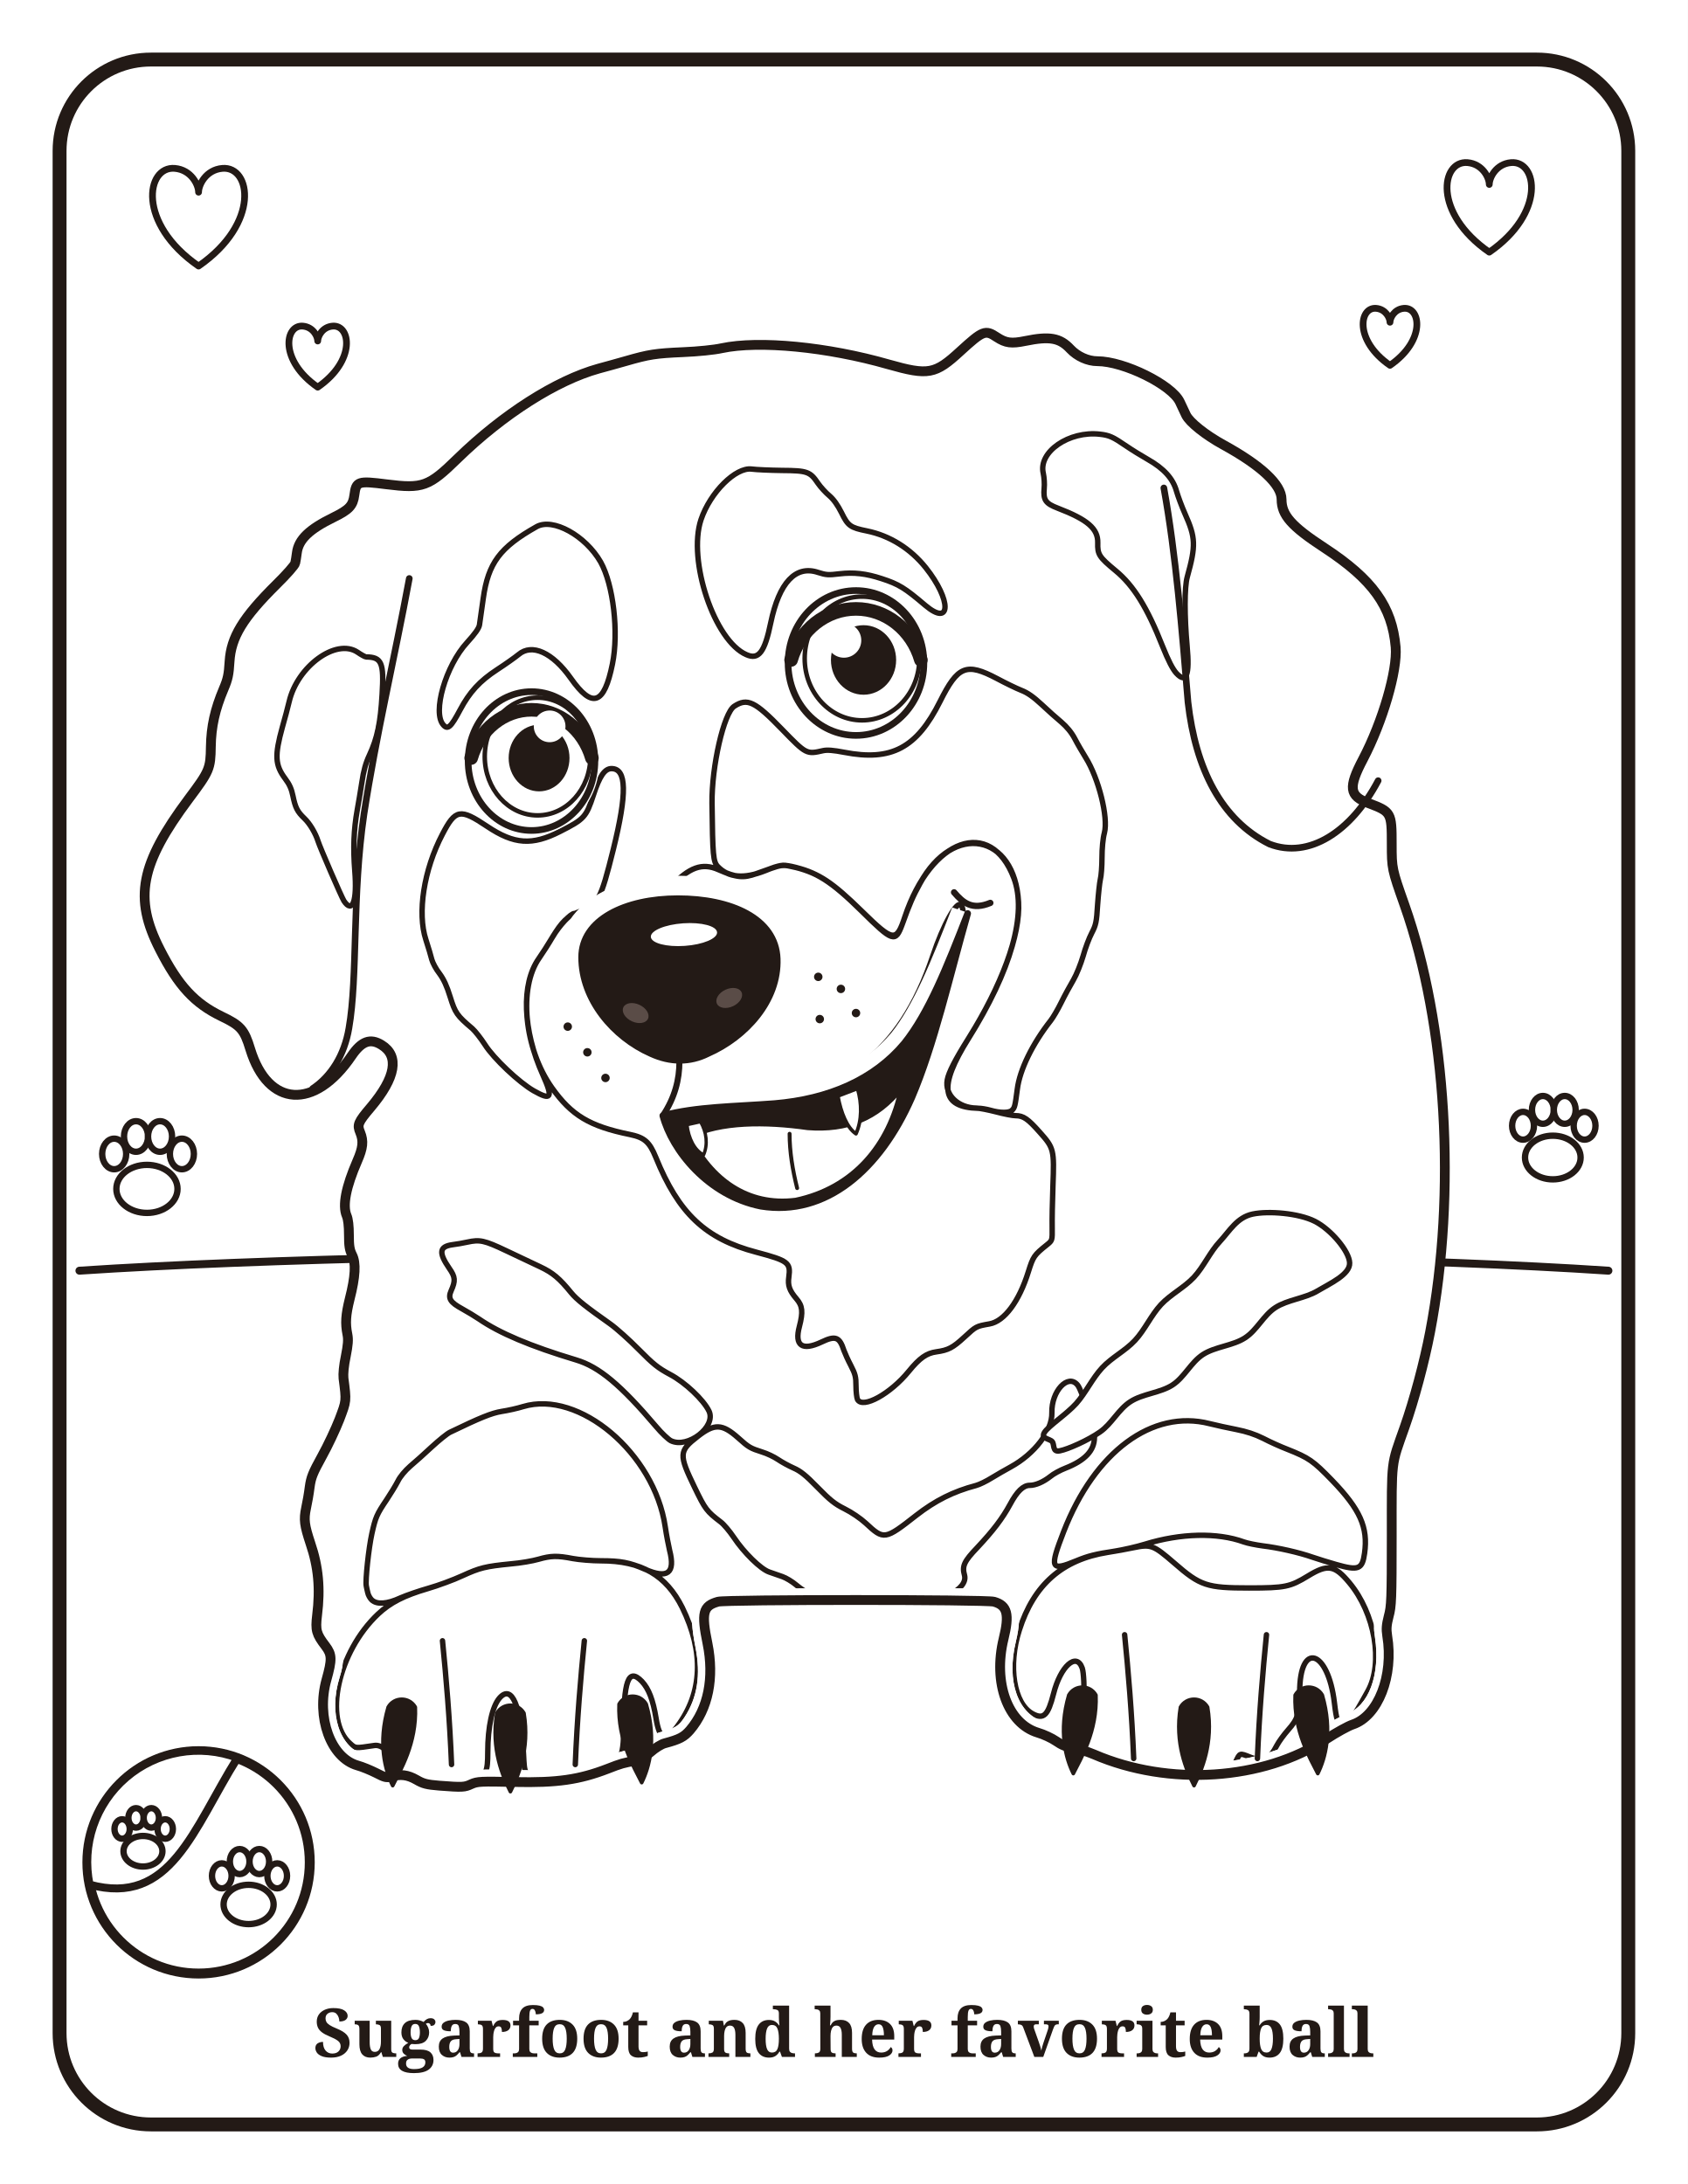
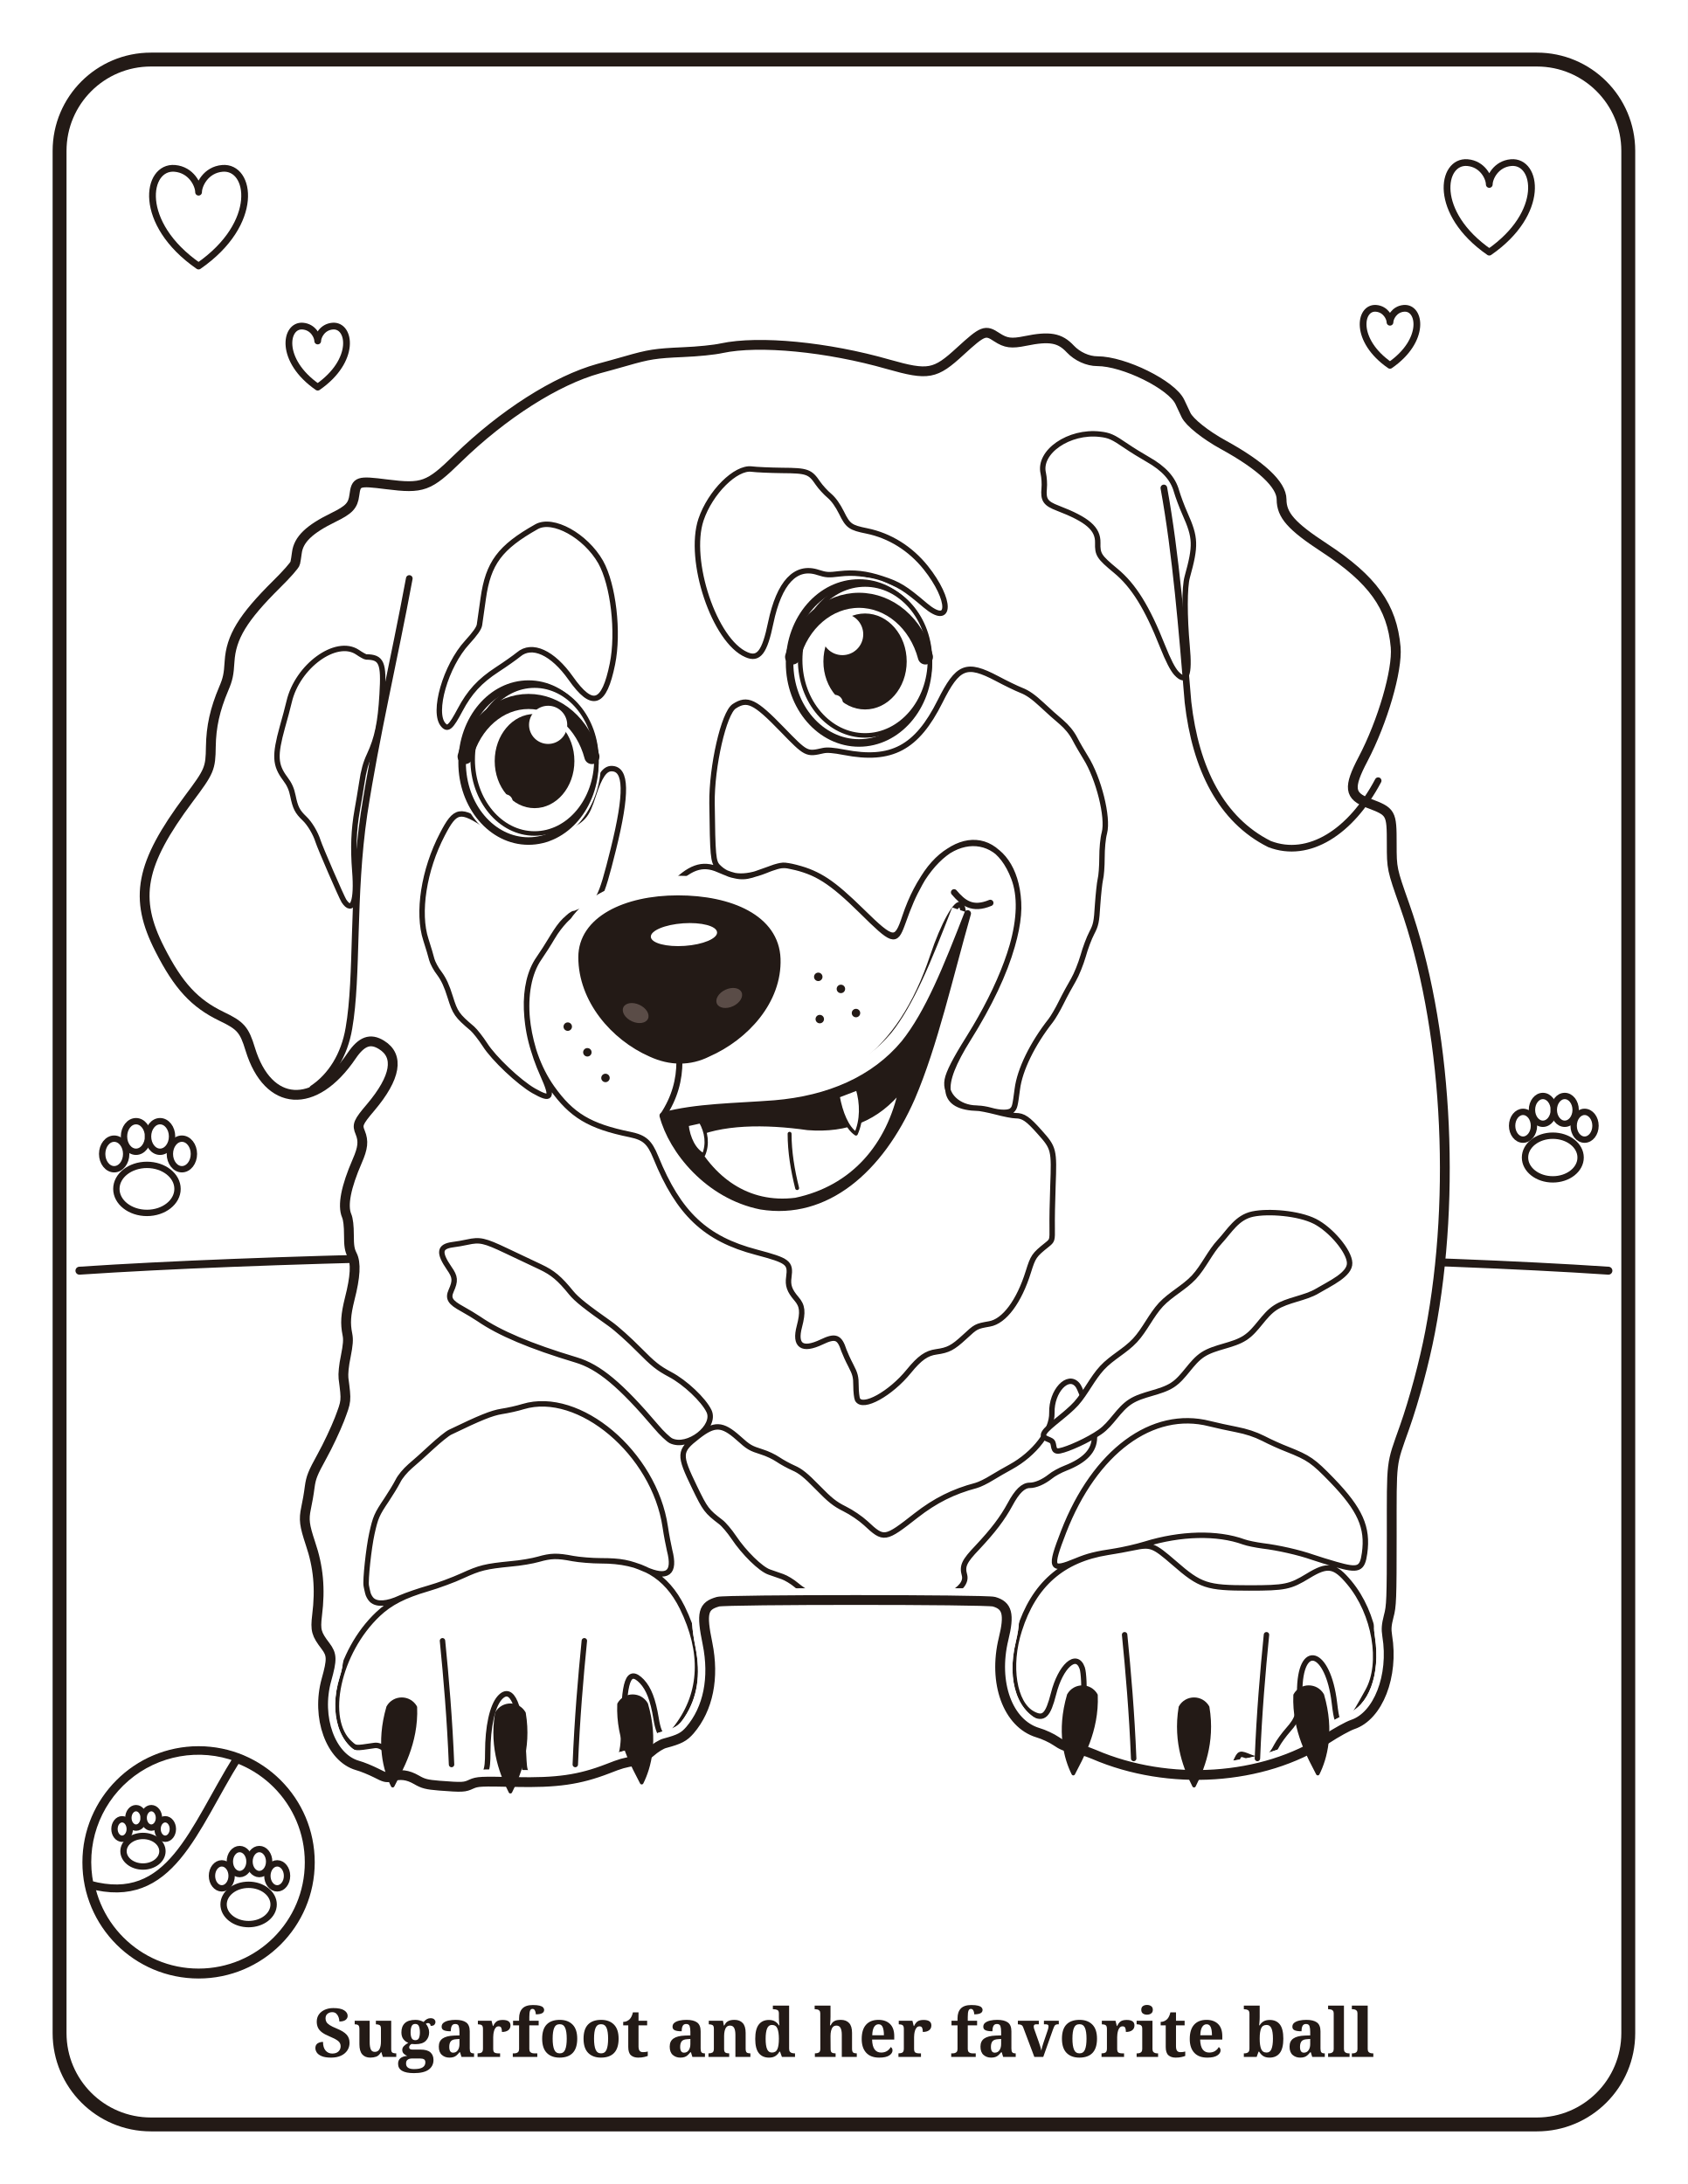
<svg xmlns="http://www.w3.org/2000/svg" viewBox="0 0 850 1100" width="850" height="1100">
  <rect width="850" height="1100" fill="#fff" />
  <path d="M40 640C220 628 630 628 810 640" fill="none" stroke="#231A16" stroke-width="4" stroke-linecap="round" />
  <path d="M100 134C68.8 112.4 73.6 83.6 88.0 84.8C96.4 85.52 100 93.2 100 96.8C100 93.2 103.6 85.52 112.0 84.8C126.4 83.6 131.2 112.4 100 134Z" fill="#fff" stroke="#231A16" stroke-width="3.4" stroke-linejoin="round" />
  <path d="M160 195C140.5 181.5 143.5 163.5 152.5 164.25C157.75 164.7 160 169.5 160 171.75C160 169.5 162.25 164.7 167.5 164.25C176.5 163.5 179.5 181.5 160 195Z" fill="#fff" stroke="#231A16" stroke-width="3.4" stroke-linejoin="round" />
  <path d="M750 127C721.4 107.2 725.8 80.8 739.0 81.9C746.7 82.56 750 89.6 750 92.9C750 89.6 753.3 82.56 761.0 81.9C774.2 80.8 778.6 107.2 750 127Z" fill="#fff" stroke="#231A16" stroke-width="3.4" stroke-linejoin="round" />
  <path d="M700 184C681.8 171.4 684.6 154.6 693.0 155.3C697.9 155.72 700 160.2 700 162.3C700 160.2 702.1 155.72 707.0 155.3C715.4 154.6 718.2 171.4 700 184Z" fill="#fff" stroke="#231A16" stroke-width="3.4" stroke-linejoin="round" />
  <g transform="translate(74 590) scale(1.1)" fill="#fff" stroke="#231A16" stroke-width="2.909">
    <ellipse cx="0" cy="8" rx="14" ry="11" />
    <ellipse cx="-15" cy="-8" rx="5.5" ry="7" />
    <ellipse cx="-5" cy="-16" rx="5.5" ry="7" />
    <ellipse cx="6" cy="-16" rx="5.5" ry="7" />
    <ellipse cx="16" cy="-8" rx="5.5" ry="7" />
  </g>
  <g transform="translate(782 575) scale(1.0)" fill="#fff" stroke="#231A16" stroke-width="3.2">
    <ellipse cx="0" cy="8" rx="14" ry="11" />
    <ellipse cx="-15" cy="-8" rx="5.5" ry="7" />
    <ellipse cx="-5" cy="-16" rx="5.5" ry="7" />
    <ellipse cx="6" cy="-16" rx="5.5" ry="7" />
    <ellipse cx="16" cy="-8" rx="5.5" ry="7" />
  </g>
  <g transform="translate(-221.0 112) scale(0.76)">
    <defs>
      <clipPath id="in">
        <path d="M583.0 1028.1C576.2 1027.6 573.6 1026.9 569.8 1024.6C564.4 1021.5 556.4 1020.2 550.9 1021.8C547.8 1022.6 546.8 1022.4 543.4 1020.4C541.3 1019.0 536.5 1017.1 532.7 1015.9C515.6 1010.8 508.3 988.2 515.9 964.0C519.2 953.8 518.7 947.3 514.5 941.4C508.9 933.4 508.2 931.3 509.0 924.5C511.3 906.9 509.6 888.8 504.1 872.1C500.8 862.2 500.4 857.7 502.0 852.0C502.5 850.1 503.4 844.9 504.0 840.6C504.8 833.8 505.8 831.3 510.4 823.1C525.6 796.0 530.4 779.9 526.9 768.0C526.0 764.9 526.1 762.3 527.9 753.4C529.9 743.6 530.0 741.7 528.9 734.5C527.8 727.0 527.9 725.9 530.5 715.5C534.4 700.3 534.9 687.8 532.1 682.2C530.4 678.9 530.0 676.3 530.0 669.3C530.0 663.6 529.4 658.9 528.3 655.8C526.3 650.2 528.3 641.3 535.1 625.3C539.3 615.3 540.0 609.2 537.9 602.0C536.8 598.2 536.8 598.2 543.8 589.9C562.3 568.2 564.2 550.1 549.0 539.1C537.4 530.7 526.7 534.2 515.6 549.9C496.0 577.9 474.2 576.7 465.0 547.1C459.8 530.5 455.7 525.7 440.7 518.7C424.9 511.3 415.7 501.2 404.2 478.7C388.0 447.1 392.0 427.5 422.9 386.1C437.1 367.0 438.4 364.1 438.6 349.5C438.7 336.1 441.3 324.6 447.1 310.9C449.7 304.8 450.4 301.7 450.9 293.0C451.9 277.5 459.2 265.4 480.1 245.0C491.7 233.6 495.0 229.1 495.0 224.5C495.0 215.3 499.6 210.4 515.8 202.5C527.7 196.7 534.0 189.3 534.0 181.2C534.0 180.2 535.0 180.0 537.8 180.4C571.7 185.4 577.2 183.8 597.9 163.6C627.0 135.2 660.9 113.2 688.0 105.0C717.5 96.1 723.4 94.9 743.0 94.0C753.0 93.6 764.2 92.5 769.0 91.4C793.9 86.1 839.1 90.5 879.0 102.1C906.4 110.0 913.4 108.7 931.7 91.9C944.2 80.4 944.0 80.5 948.0 83.5C953.5 87.6 960.4 88.6 969.9 86.6C985.2 83.5 989.0 84.1 995.2 90.4C1001.0 96.3 1005.6 98.2 1018.5 100.1C1038.2 102.9 1062.0 113.9 1065.2 121.8C1071.1 136.5 1078.8 144.1 1098.3 154.9C1122.2 168.1 1130.6 176.0 1132.1 186.7C1133.9 199.3 1141.8 208.1 1165.5 223.5C1193.1 241.5 1203.4 255.2 1207.1 278.9C1209.3 293.5 1199.7 327.6 1186.0 353.6C1174.6 375.2 1177.0 385.6 1195.2 392.6C1205.3 396.4 1205.0 395.7 1205.0 413.4C1205.0 430.4 1205.0 430.6 1213.5 454.5C1231.8 506.3 1239.5 557.0 1239.5 625.5C1239.5 694.0 1231.8 744.7 1213.5 796.5C1204.4 822.3 1205.0 816.9 1205.0 868.2C1205.0 911.6 1204.9 914.5 1202.9 922.2C1201.0 929.3 1200.9 931.1 1201.9 937.7C1205.6 962.5 1197.7 983.6 1182.9 988.5C1180.1 989.5 1172.3 993.8 1165.7 998.1C1124.8 1024.9 1068.0 1028.5 1017.9 1007.7C1013.2 1005.7 1006.9 1003.7 1003.9 1003.2C1000.4 1002.7 997.0 1001.3 994.1 999.2C991.7 997.4 986.6 995.1 982.8 993.9C965.3 988.7 957.5 967.0 963.9 940.7C969.1 918.9 965.1 909.5 949.0 906.1C940.8 904.3 768.0 905.0 762.7 906.8C749.4 911.4 746.8 919.9 751.6 944.1C755.3 962.7 752.9 977.8 744.3 990.8C740.5 996.5 738.2 997.9 728.9 1000.4C724.9 1001.5 721.7 1003.3 718.1 1006.6C713.8 1010.5 711.9 1011.4 706.0 1012.6C702.1 1013.4 695.0 1015.6 690.2 1017.5C672.0 1024.5 658.8 1026.3 631.5 1025.7C609.4 1025.1 607.1 1025.2 602.0 1027.0C599.0 1028.1 595.4 1028.9 594.0 1028.8C592.6 1028.7 587.7 1028.4 583.0 1028.1Z" />
      </clipPath>
      <clipPath id="dg">
        <path d="M581.8 1036.0C573.6 1035.3 571.3 1034.8 566.7 1032.1C560.9 1028.8 556.2 1028.2 550.0 1030.0C546.9 1030.9 545.8 1030.6 540.0 1027.6C536.4 1025.8 530.9 1023.5 527.6 1022.6C509.9 1017.5 500.2 990.7 507.1 965.9C510.9 952.3 510.8 949.2 506.5 943.5C500.4 935.5 499.7 933.1 500.9 923.1C503.1 905.4 501.8 891.1 496.5 875.5C492.5 863.4 492.0 859.7 493.6 852.1C494.4 848.5 495.5 842.2 496.0 838.1C496.9 831.6 498.0 828.9 504.1 817.8C508.0 810.8 513.2 799.7 515.7 793.3C520.4 780.8 520.4 781.5 518.4 766.0C518.1 763.2 518.6 757.6 519.9 751.5C521.4 743.9 521.7 740.4 521.0 737.0C519.5 729.6 519.9 724.0 522.5 713.5C526.3 698.7 526.8 689.5 524.1 684.3C522.4 680.9 522.0 678.3 522.0 671.0C522.0 665.2 521.5 660.6 520.5 658.3C517.6 651.5 520.1 639.1 527.5 622.1C531.3 613.4 531.8 608.9 529.5 603.2C527.3 598.1 528.0 596.4 536.5 586.4C553.1 566.7 555.5 552.4 543.6 545.1C536.2 540.5 530.4 542.6 523.8 552.3C499.3 588.5 468.4 586.5 456.6 547.9C452.7 535.0 450.2 532.2 437.6 526.2C419.8 517.6 409.0 506.0 396.7 481.8C379.3 447.8 383.7 425.2 415.8 382.1C429.6 363.7 430.3 362.0 430.5 347.5C430.7 334.2 433.2 322.8 439.1 308.9C441.7 302.8 442.4 299.7 442.9 291.0C443.9 274.9 451.6 262.1 474.1 239.8C480.6 233.4 486.2 227.1 486.4 225.8C486.7 224.5 487.2 221.5 487.5 219.0C488.6 210.2 495.6 203.4 511.8 195.5C522.2 190.4 524.7 187.7 525.6 180.7C526.8 171.5 528.0 171.2 547.0 173.6C570.9 176.6 574.9 175.2 594.0 156.5C624.2 127.1 659.4 104.7 687.5 96.9C691.9 95.7 700.0 93.5 705.5 91.9C720.8 87.5 725.1 86.8 743.5 86.0C753.2 85.6 764.1 84.5 769.0 83.4C793.7 78.1 839.1 82.5 879.5 94.1C906.0 101.6 910.4 100.8 927.2 85.3C942.1 71.7 943.7 71.0 951.3 76.1C957.3 80.0 960.9 80.5 970.2 78.6C986.3 75.3 993.1 76.5 1000.0 83.9C1004.6 88.8 1011.6 92.0 1017.9 92.0C1035.6 92.0 1067.3 107.7 1072.6 119.0C1074.0 122.0 1075.9 126.0 1076.7 127.7C1079.0 132.5 1089.7 141.0 1101.4 147.4C1126.4 161.1 1140.0 173.8 1140.0 183.6C1140.0 194.0 1146.5 201.4 1168.4 215.7C1200.4 236.7 1213.2 254.5 1215.6 281.5C1216.9 296.9 1207.0 330.9 1194.0 355.7C1184.1 374.5 1184.8 380.1 1197.6 384.9C1212.7 390.6 1213.0 391.1 1213.0 411.9C1213.0 428.3 1213.1 428.7 1221.5 452.5C1249.4 531.4 1256.1 643.3 1238.4 735.5C1234.6 755.3 1227.8 780.7 1221.5 798.5C1212.4 824.3 1213.0 818.9 1213.0 870.5C1213.0 912.7 1212.8 917.1 1211.0 923.7C1209.5 929.6 1209.3 932.1 1210.0 936.7C1214.4 963.3 1204.0 989.9 1187.1 995.5C1184.1 996.5 1176.3 1000.8 1169.7 1005.1C1127.8 1032.6 1065.3 1036.7 1015.7 1015.3C1011.2 1013.4 1004.9 1011.4 1001.7 1011.0C997.5 1010.4 994.3 1009.1 990.6 1006.5C987.7 1004.5 982.3 1002.0 978.5 1000.9C958.6 994.9 948.7 967.8 955.8 938.7C959.8 922.4 958.3 916.6 949.4 914.1C943.9 912.6 772.0 912.6 766.6 914.1C756.6 916.9 755.4 921.4 759.6 941.8C764.2 964.6 760.1 985.0 748.0 999.2C744.0 1003.8 741.1 1005.3 731.4 1007.9C729.0 1008.5 725.0 1011.0 721.7 1013.9C717.8 1017.3 714.8 1019.1 712.2 1019.5C704.1 1020.8 702.2 1021.4 693.5 1024.8C674.6 1032.1 659.9 1034.2 632.0 1033.6C609.1 1033.1 607.2 1033.2 603.1 1035.0C598.6 1037.1 597.4 1037.2 581.8 1036.0Z" />
      </clipPath>
      <mask id="z">
        <rect width="1455" height="1081" fill="#fff" />
        <g fill="#000">
-           <ellipse cx="643" cy="357" rx="45" ry="49" />
-           <ellipse cx="858" cy="292" rx="48" ry="51" />
+           <ellipse cx="641" cy="358" rx="48" ry="56" />
+           <ellipse cx="860" cy="292" rx="50" ry="57" />
          <path d="M676 487C676 462 705 448 740 448C775 448 805 461 806 488C807 516 785 540 760 551C748 557 735 557 722 551C697 540 676 515 676 487Z" stroke="#000" stroke-width="30" />
          <path d="M730 592C736 615 760 645 795 652C838 659 874 628 895 580C910 545 920 500 932 458C918 494 906 524 890 544C870 568 840 581 804 584C778 586 752 586 730 592Z" stroke="#000" stroke-width="22" />
        </g>
      </mask>
    </defs>
    <path d="M581.8 1036.0C573.6 1035.3 571.3 1034.8 566.7 1032.1C560.9 1028.8 556.2 1028.2 550.0 1030.0C546.9 1030.9 545.8 1030.6 540.0 1027.6C536.4 1025.8 530.9 1023.5 527.6 1022.6C509.9 1017.5 500.2 990.7 507.1 965.9C510.9 952.3 510.8 949.2 506.5 943.5C500.4 935.5 499.7 933.1 500.9 923.1C503.1 905.4 501.8 891.1 496.5 875.5C492.5 863.4 492.0 859.7 493.6 852.1C494.4 848.5 495.5 842.2 496.0 838.1C496.9 831.6 498.0 828.9 504.1 817.8C508.0 810.8 513.2 799.7 515.7 793.3C520.4 780.8 520.4 781.5 518.4 766.0C518.1 763.2 518.6 757.6 519.9 751.5C521.4 743.9 521.7 740.4 521.0 737.0C519.5 729.6 519.9 724.0 522.5 713.5C526.3 698.7 526.8 689.5 524.1 684.3C522.4 680.9 522.0 678.3 522.0 671.0C522.0 665.2 521.5 660.6 520.5 658.3C517.6 651.5 520.1 639.1 527.5 622.1C531.3 613.4 531.8 608.9 529.5 603.2C527.3 598.1 528.0 596.4 536.5 586.4C553.1 566.7 555.5 552.4 543.6 545.1C536.2 540.5 530.4 542.6 523.8 552.3C499.3 588.5 468.4 586.5 456.6 547.9C452.7 535.0 450.2 532.2 437.6 526.2C419.8 517.6 409.0 506.0 396.7 481.8C379.3 447.8 383.7 425.2 415.8 382.1C429.6 363.7 430.3 362.0 430.5 347.5C430.7 334.2 433.2 322.8 439.1 308.9C441.7 302.8 442.4 299.7 442.9 291.0C443.9 274.9 451.6 262.1 474.1 239.8C480.6 233.4 486.2 227.1 486.4 225.8C486.7 224.5 487.2 221.5 487.5 219.0C488.6 210.2 495.6 203.4 511.8 195.5C522.2 190.4 524.7 187.7 525.6 180.7C526.8 171.5 528.0 171.2 547.0 173.6C570.9 176.6 574.9 175.2 594.0 156.5C624.2 127.1 659.4 104.7 687.5 96.9C691.9 95.7 700.0 93.5 705.5 91.9C720.8 87.5 725.1 86.8 743.5 86.0C753.2 85.6 764.1 84.5 769.0 83.4C793.7 78.1 839.1 82.5 879.5 94.1C906.0 101.6 910.4 100.8 927.2 85.3C942.1 71.7 943.7 71.0 951.3 76.1C957.3 80.0 960.9 80.5 970.2 78.6C986.3 75.3 993.1 76.5 1000.0 83.9C1004.6 88.8 1011.6 92.0 1017.9 92.0C1035.6 92.0 1067.3 107.7 1072.6 119.0C1074.0 122.0 1075.9 126.0 1076.7 127.7C1079.0 132.5 1089.7 141.0 1101.4 147.4C1126.4 161.1 1140.0 173.8 1140.0 183.6C1140.0 194.0 1146.5 201.4 1168.4 215.7C1200.4 236.7 1213.2 254.5 1215.6 281.5C1216.9 296.9 1207.0 330.9 1194.0 355.7C1184.1 374.5 1184.8 380.1 1197.6 384.9C1212.7 390.6 1213.0 391.1 1213.0 411.9C1213.0 428.3 1213.1 428.7 1221.5 452.5C1249.4 531.4 1256.1 643.3 1238.4 735.5C1234.6 755.3 1227.8 780.7 1221.5 798.5C1212.4 824.3 1213.0 818.9 1213.0 870.5C1213.0 912.7 1212.8 917.1 1211.0 923.7C1209.5 929.6 1209.3 932.1 1210.0 936.7C1214.4 963.3 1204.0 989.9 1187.1 995.5C1184.1 996.5 1176.3 1000.8 1169.7 1005.1C1127.8 1032.6 1065.3 1036.7 1015.7 1015.3C1011.2 1013.4 1004.9 1011.4 1001.7 1011.0C997.5 1010.4 994.3 1009.1 990.6 1006.5C987.7 1004.5 982.3 1002.0 978.5 1000.9C958.6 994.9 948.7 967.8 955.8 938.7C959.8 922.4 958.3 916.6 949.4 914.1C943.9 912.6 772.0 912.6 766.6 914.1C756.6 916.9 755.4 921.4 759.6 941.8C764.2 964.6 760.1 985.0 748.0 999.2C744.0 1003.8 741.1 1005.3 731.4 1007.9C729.0 1008.5 725.0 1011.0 721.7 1013.9C717.8 1017.3 714.8 1019.1 712.2 1019.5C704.1 1020.8 702.2 1021.4 693.5 1024.8C674.6 1032.1 659.9 1034.2 632.0 1033.6C609.1 1033.1 607.2 1033.2 603.1 1035.0C598.6 1037.1 597.4 1037.2 581.8 1036.0Z" fill="#fff" />
    <g clip-path="url(#in)" mask="url(#z)">
      <path d="M537.2 913.0C536.0 911.9 534.8 909.7 534.5 908.2C534.1 906.7 533.7 904.6 533.5 903.6C532.8 900.0 535.1 878.5 537.2 869.0C539.6 858.2 540.4 856.3 547.0 846.5C549.6 842.6 552.9 837.2 554.4 834.3C555.9 831.2 559.2 827.3 562.6 824.3C565.7 821.7 572.2 815.9 576.9 811.5C581.7 807.1 587.1 802.7 589.0 801.8C609.1 792.1 616.5 789.1 623.2 788.0C627.2 787.4 633.6 786.0 637.4 784.8C674.5 773.6 724.4 815.7 731.6 864.5C732.4 870.0 733.8 877.0 734.5 880.1C738.4 895.2 733.2 899.2 718.2 892.6C708.0 888.1 702.0 887.0 689.0 887.0C683.1 887.0 674.6 886.3 670.3 885.5C660.0 883.5 655.9 883.6 647.5 886.0C643.7 887.1 635.6 888.5 629.5 889.0C612.4 890.7 608.8 891.6 597.2 896.9C591.3 899.7 581.3 903.3 575.0 905.1C568.7 906.9 560.2 909.8 556.1 911.6C547.3 915.7 540.6 916.1 537.2 913.0ZM1176.0 889.4C1171.3 888.1 1164.4 885.9 1160.5 884.6C1151.4 881.4 1137.5 878.3 1127.5 877.1C1123.1 876.5 1117.5 875.4 1115.0 874.5C1097.4 868.1 1073.1 868.7 1049.5 876.0C1044.0 877.7 1035.1 879.7 1029.6 880.6C1016.9 882.5 1012.0 883.7 1004.0 887.0C986.9 894.1 986.1 892.2 995.6 867.7C1016.2 814.6 1054.4 786.4 1092.3 796.1C1096.8 797.2 1104.8 799.0 1110.1 800.0C1116.7 801.3 1122.3 803.1 1127.9 805.9C1132.3 808.2 1139.4 811.4 1143.6 813.0C1158.2 818.8 1160.9 820.7 1173.5 833.7C1192.1 853.0 1197.4 864.9 1195.0 882.0C1193.5 892.7 1191.0 893.7 1176.0 889.4ZM735.3 807.4C733.6 806.5 729.2 802.4 725.7 798.2C702.1 770.4 687.7 758.4 672.6 753.9C642.0 744.7 621.8 736.1 608.1 726.7C605.6 725.0 600.6 722.0 597.0 720.0C589.1 715.7 587.5 713.1 589.7 708.1C592.7 701.4 592.5 698.9 588.5 693.2C581.3 682.7 581.9 678.7 590.7 677.5C593.4 677.2 597.7 676.4 600.5 675.8C608.7 674.0 611.7 674.6 626.4 681.6C634.2 685.3 644.2 690.0 648.8 692.2C657.1 696.1 661.6 699.9 669.3 709.4C673.0 713.9 679.1 718.7 695.1 730.0C699.2 732.9 707.7 740.5 714.0 746.9C723.8 756.8 726.8 759.2 734.8 763.5C744.7 768.7 757.0 780.3 760.6 787.8C765.5 798.1 746.5 812.9 735.3 807.4ZM947.0 588.4C944.5 587.7 940.9 587.1 939.0 587.1C914.4 586.5 912.5 572.8 932.5 540.9C960.8 495.7 971.5 458.0 962.6 434.5C947.2 394.0 907.8 408.0 890.4 460.2C884.8 477.2 882.7 476.9 862.0 456.6C842.2 437.2 833.6 431.6 818.2 427.5C809.8 425.4 808.1 425.5 797.7 429.7C783.8 435.2 773.5 434.3 766.4 426.9C763.4 423.7 763.0 419.9 762.6 385.0C762.3 360.6 770.4 325.2 777.3 320.7C786.0 315.0 791.0 317.4 809.0 336.0C825.1 352.6 825.2 352.6 836.2 350.1C838.9 349.5 842.9 349.8 850.2 351.2C881.5 357.3 898.3 348.3 913.7 317.5C925.5 293.9 931.1 291.6 951.4 302.3C957.0 305.3 964.2 308.8 967.5 310.1C971.7 311.7 975.6 314.5 981.0 319.5C985.1 323.4 991.0 328.6 994.1 331.2C997.7 334.3 1000.8 338.0 1003.0 342.2C1004.8 345.7 1008.1 351.3 1010.2 354.7C1018.8 368.4 1025.3 394.4 1022.6 404.6C1021.6 408.3 1021.0 415.0 1021.0 421.1C1021.0 426.8 1020.5 433.3 1019.9 435.5C1019.4 437.7 1018.6 445.2 1018.1 452.2C1017.4 463.8 1017.0 465.6 1014.2 471.0C1012.5 474.2 1009.9 481.1 1008.5 486.2C1007.0 491.3 1004.2 498.4 1002.1 502.0C1000.0 505.6 996.3 512.3 994.0 517.0C991.7 521.7 988.5 527.1 987.0 529.0C974.9 544.4 966.5 561.6 964.9 574.4C963.4 585.7 963.2 586.7 961.4 588.4C959.6 590.3 953.5 590.3 947.0 588.4ZM644.4 575.5C634.8 570.0 617.9 554.1 612.1 544.9C609.3 540.6 605.6 535.9 603.8 534.3C593.5 525.6 592.4 523.9 589.1 513.3C586.9 506.1 584.8 501.6 582.0 497.8C579.7 494.9 577.5 490.7 576.9 488.5C576.4 486.3 574.6 480.4 573.0 475.4C567.2 457.7 571.6 429.1 583.9 405.6C592.6 388.8 595.7 388.3 613.6 400.3C631.5 412.3 643.4 413.1 662.0 403.6C678.0 395.5 679.2 394.1 684.0 379.5C688.1 366.9 691.5 362.0 696.0 362.0C706.1 362.0 706.4 378.3 697.2 415.5C688.7 449.5 687.3 452.2 674.4 456.9C666.9 459.7 663.1 463.4 656.7 474.0C653.9 478.7 649.9 484.9 647.8 487.9C636.0 504.7 637.1 535.3 650.6 565.2C657.3 580.2 656.2 582.2 644.4 575.5ZM518.7 449.7C517.1 447.2 502.8 414.2 501.5 410.0C499.9 404.9 496.1 398.4 492.5 395.0C487.8 390.5 486.5 387.9 484.9 380.1C484.0 375.6 482.6 372.4 479.8 368.7C473.0 359.6 472.7 353.4 477.9 334.5C479.5 329.0 481.5 321.4 482.4 317.6C487.9 294.1 513.5 275.5 527.6 284.8C530.2 286.6 532.8 288.0 533.4 288.0C543.7 288.1 545.3 291.8 544.0 312.8C542.9 331.7 540.8 341.8 535.6 353.0C533.1 358.3 531.7 363.5 530.6 371.0C529.7 376.8 528.3 385.1 527.5 389.5C525.2 402.4 524.7 414.5 525.9 429.8C527.5 449.7 524.4 458.3 518.7 449.7ZM584.6 333.1C577.1 324.9 586.1 293.8 600.4 278.3C605.5 272.7 608.1 269.1 608.5 266.8C608.8 265.0 609.9 257.1 611.0 249.2C614.3 225.8 622.0 215.4 646.3 201.7C657.1 195.6 678.8 207.6 688.8 225.1C697.2 240.1 700.9 271.7 696.6 292.7C691.1 319.8 683.3 322.4 669.0 302.1C657.0 285.1 643.3 278.8 634.4 286.4C632.2 288.2 625.9 292.7 620.2 296.4C608.6 304.0 601.9 311.3 595.6 323.2C589.6 334.5 587.5 336.4 584.6 333.1ZM1070.3 298.8C1067.8 296.0 1065.0 290.6 1061.0 280.6C1051.0 255.3 1041.9 240.6 1030.1 230.9C1019.0 221.7 1018.0 220.1 1018.2 212.3C1018.4 203.0 1011.5 197.0 991.7 189.4C983.6 186.3 982.0 184.0 982.7 176.3C983.0 173.5 982.7 169.0 982.1 166.3C978.7 152.1 999.2 138.0 1019.7 140.4C1025.9 141.1 1028.3 142.2 1037.2 148.3C1040.7 150.7 1047.0 154.6 1051.4 157.1C1062.0 163.1 1068.1 169.8 1070.4 178.2C1071.4 181.6 1073.9 188.4 1076.0 193.1C1083.1 209.0 1083.3 214.1 1077.5 235.0C1075.6 241.8 1075.6 261.0 1077.4 280.9C1079.2 300.2 1076.9 305.9 1070.3 298.8ZM785.4 286.5C764.2 277.4 746.3 224.0 755.3 197.0C761.4 178.9 778.3 162.1 788.9 163.5C792.0 163.9 801.0 164.3 809.0 164.4C825.7 164.5 827.6 165.2 832.8 172.9C834.6 175.5 838.0 179.2 840.4 181.2C843.2 183.6 845.9 187.4 848.4 192.4C852.7 201.2 854.3 202.3 865.2 204.5C880.4 207.6 894.1 216.2 904.2 228.8C921.4 250.4 921.2 268.4 903.9 253.8C890.4 242.3 886.4 239.8 875.0 236.1C864.7 232.7 856.5 231.8 847.1 232.9C839.8 233.8 838.2 233.7 832.9 232.0C818.0 227.0 807.1 238.6 801.5 265.4C797.5 284.9 793.5 290.1 785.4 286.5ZM574.3 1034.5C566.3 1032.3 561.5 1029.5 557.8 1024.8C548.2 1012.6 543.4 1008.7 538.8 1009.4C526.0 1011.3 526.5 1011.4 522.8 1008.1C504.9 992.4 514.7 947.3 541.4 922.2C549.4 914.7 558.6 910.0 574.0 905.5C580.9 903.5 591.3 899.6 597.2 896.9C608.8 891.6 612.4 890.7 629.5 889.0C635.6 888.5 643.7 887.1 647.5 886.0C655.9 883.6 660.0 883.5 670.3 885.5C674.6 886.3 683.1 887.0 689.0 887.0C715.8 887.0 732.2 896.5 742.9 918.0C757.3 947.4 756.3 974.3 739.7 996.6C731.8 1007.3 727.8 1005.8 725.5 991.3C723.5 979.2 720.7 971.8 716.1 966.9C707.1 957.6 704.0 966.2 704.0 1000.4C704.0 1020.6 699.4 1026.0 682.4 1026.0C680.0 1026.0 675.3 1027.3 671.2 1029.0C663.2 1032.4 659.8 1032.6 648.6 1030.5C638.1 1028.5 638.4 1028.9 637.7 1015.3C635.9 982.8 630.0 968.8 621.9 977.8C617.0 983.3 614.0 997.0 614.0 1013.8C614.0 1026.9 612.9 1029.2 605.2 1032.8C598.1 1036.1 582.8 1036.9 574.3 1034.5ZM1068.9 1028.0C1064.7 1027.5 1060.0 1026.0 1056.2 1024.0C1050.6 1021.1 1049.6 1020.9 1043.3 1021.5C1036.9 1022.1 1036.1 1021.9 1029.5 1018.6C1025.7 1016.6 1021.7 1015.0 1020.8 1015.0C1018.2 1015.0 1009.9 1012.0 1007.3 1010.1C1004.5 1008.1 1004.4 1006.0 1007.0 1001.8C1009.3 998.0 1010.0 964.2 1007.9 958.1C1004.1 947.3 993.5 956.8 988.9 975.1C985.2 989.5 982.4 992.3 975.1 988.4C962.6 981.7 958.6 956.6 966.2 933.0C975.8 902.8 994.7 886.2 1024.8 881.4C1030.1 880.6 1037.6 879.2 1041.4 878.4C1053.5 875.9 1054.9 876.4 1068.9 888.5C1086.2 903.6 1090.5 905.0 1118.5 905.0C1142.4 905.0 1145.6 904.3 1157.6 897.0C1170.5 889.1 1175.2 889.8 1184.9 901.5C1201.9 921.9 1207.5 954.7 1197.2 973.3C1186.3 993.0 1184.7 995.0 1180.4 995.0C1177.2 995.0 1176.4 992.8 1175.0 981.0C1170.8 945.8 1152.0 940.1 1152.0 974.1C1152.0 988.0 1150.8 991.8 1144.4 999.0C1141.4 1002.4 1138.1 1007.0 1136.9 1009.3C1132.2 1018.6 1127.9 1020.5 1119.2 1017.1C1112.2 1014.3 1112.4 1014.3 1109.8 1019.8C1105.9 1027.9 1091.4 1030.9 1068.9 1028.0ZM836.3 912.0C829.9 910.7 824.1 907.8 818.5 903.1C815.8 900.8 811.6 898.3 809.3 897.5C806.9 896.7 802.9 895.3 800.4 894.4C794.8 892.4 783.9 881.8 776.9 871.3C774.2 867.3 770.4 862.8 768.4 861.3C759.1 854.2 758.1 852.9 751.1 838.4C740.5 816.5 740.6 814.3 753.1 804.6C764.2 795.9 769.3 796.1 779.9 805.5C787.0 811.9 788.0 812.4 795.8 814.9C799.1 815.9 803.7 818.1 806.2 819.8C808.7 821.5 813.4 824.1 816.6 825.5C821.2 827.5 824.7 830.3 832.5 838.3C840.8 846.8 843.9 849.3 850.5 852.6C855.0 854.8 861.0 858.9 864.5 862.1C876.5 873.3 877.1 873.2 897.9 856.9C910.5 847.1 922.4 841.1 937.5 837.1C939.8 836.5 944.5 834.2 948.0 832.0C951.6 829.8 957.2 826.6 960.5 824.8C976.4 816.1 988.1 800.8 987.8 788.9C987.4 774.5 998.6 762.6 1004.9 770.6C1007.8 774.3 1016.0 799.9 1016.0 805.2C1016.0 813.9 1009.8 820.5 996.8 825.6C993.4 826.9 988.8 829.4 986.8 831.1C982.1 834.8 977.0 837.0 973.1 837.0C968.8 837.0 964.7 841.0 960.1 849.6C955.0 859.0 948.9 867.0 938.4 878.2C929.6 887.4 928.2 890.5 929.9 896.5C931.1 901.0 927.5 905.7 919.6 909.7C914.2 912.4 847.5 914.2 836.3 912.0ZM859.0 780.1C858.5 779.0 858.0 775.0 858.0 771.1C858.0 765.1 857.5 763.2 854.6 757.6C852.7 754.0 850.7 749.5 850.0 747.6C847.1 738.6 844.4 737.6 835.2 742.0C822.3 748.1 817.1 744.5 820.5 731.7C823.0 722.1 822.6 718.0 818.5 713.3C813.9 707.9 812.7 704.5 813.5 699.0C814.8 689.4 813.1 688.1 792.0 682.5C758.2 673.6 740.5 656.9 725.3 619.5C721.2 609.5 717.9 606.5 708.3 604.5C681.4 599.0 669.5 591.8 656.5 573.5C638.1 547.5 634.2 507.3 648.1 487.5C650.4 484.2 654.5 477.8 657.1 473.3C661.6 465.8 668.9 458.0 671.4 458.0C673.6 458.0 682.8 453.2 687.4 449.7C696.5 442.7 710.0 440.9 719.0 445.5C726.4 449.3 725.0 451.3 710.5 458.1C678.9 472.9 666.4 493.1 674.6 516.3C677.5 524.4 698.4 544.6 709.9 550.5C741.3 566.4 782.0 550.8 792.6 518.7C793.5 515.8 796.4 509.2 798.9 504.0C815.0 470.7 795.9 449.1 750.3 449.0C727.1 449.0 727.1 449.0 735.1 440.5C747.5 427.3 756.1 424.2 766.9 429.0C779.1 434.3 783.2 434.7 792.0 431.6C809.9 425.2 808.5 425.5 815.3 426.9C831.5 430.2 841.7 436.7 861.6 456.3C882.5 477.0 884.1 477.5 888.6 465.3C893.5 451.6 895.7 446.7 900.4 438.1C922.5 397.4 963.2 405.1 965.7 450.5C967.0 472.0 954.5 505.8 932.5 540.9C923.7 554.9 919.4 563.4 918.5 568.2C916.6 578.2 925.7 586.9 938.0 587.0C939.9 587.0 945.8 588.2 950.9 589.5C956.1 590.9 961.9 592.0 963.7 592.0C968.9 592.0 971.9 594.1 979.7 602.9C989.2 613.5 989.4 614.6 988.5 638.5C988.1 649.0 987.9 661.4 988.0 666.1C988.1 674.7 988.1 674.7 984.5 677.6C976.0 684.4 975.4 685.3 972.2 695.5C966.1 715.1 956.3 728.3 946.5 730.0C937.5 731.6 937.6 731.6 929.9 738.7C922.1 745.9 919.1 747.4 911.3 748.5C904.7 749.4 900.2 752.6 893.0 761.4C880.9 776.3 862.5 786.5 859.0 780.1ZM820.5 650.8C853.2 639.2 871.9 616.2 887.0 569.2C892.2 552.9 894.0 548.7 900.1 538.4C918.9 507.1 933.7 460.8 927.7 452.5C925.0 448.9 915.8 465.4 908.9 486.2C898.0 518.9 882.7 542.2 862.1 557.7C851.9 565.4 851.0 567.0 854.6 572.1C861.0 581.4 858.0 599.7 848.8 607.1C846.6 608.8 842.5 613.4 839.6 617.4C820.8 642.7 797.3 648.2 769.5 633.9C756.7 627.3 755.0 626.9 755.0 630.3C755.0 638.6 769.4 648.8 787.5 653.4C793.2 654.8 813.6 653.2 820.5 650.8Z" fill="none" stroke="#231A16" stroke-width="3.6" stroke-linejoin="round" />
    </g>
    <path d="M581.8 1036.0C573.6 1035.3 571.3 1034.8 566.7 1032.1C560.9 1028.8 556.2 1028.2 550.0 1030.0C546.9 1030.9 545.8 1030.6 540.0 1027.6C536.4 1025.8 530.9 1023.5 527.6 1022.6C509.9 1017.5 500.2 990.7 507.1 965.9C510.9 952.3 510.8 949.2 506.5 943.5C500.4 935.5 499.7 933.1 500.9 923.1C503.1 905.4 501.8 891.1 496.5 875.5C492.5 863.4 492.0 859.7 493.6 852.1C494.4 848.5 495.5 842.2 496.0 838.1C496.9 831.6 498.0 828.9 504.1 817.8C508.0 810.8 513.2 799.7 515.7 793.3C520.4 780.8 520.4 781.5 518.4 766.0C518.1 763.2 518.6 757.6 519.9 751.5C521.4 743.9 521.7 740.4 521.0 737.0C519.5 729.6 519.9 724.0 522.5 713.5C526.3 698.7 526.8 689.5 524.1 684.3C522.4 680.9 522.0 678.3 522.0 671.0C522.0 665.2 521.5 660.6 520.5 658.3C517.6 651.5 520.1 639.1 527.5 622.1C531.3 613.4 531.8 608.9 529.5 603.2C527.3 598.1 528.0 596.4 536.5 586.4C553.1 566.7 555.5 552.4 543.6 545.1C536.2 540.5 530.4 542.6 523.8 552.3C499.3 588.5 468.4 586.5 456.6 547.9C452.7 535.0 450.2 532.2 437.6 526.2C419.8 517.6 409.0 506.0 396.7 481.8C379.3 447.8 383.7 425.2 415.8 382.1C429.6 363.7 430.3 362.0 430.5 347.5C430.7 334.2 433.2 322.8 439.1 308.9C441.7 302.8 442.4 299.7 442.9 291.0C443.9 274.9 451.6 262.1 474.1 239.8C480.6 233.4 486.2 227.1 486.4 225.8C486.7 224.5 487.2 221.5 487.5 219.0C488.6 210.2 495.6 203.4 511.8 195.5C522.2 190.4 524.7 187.7 525.6 180.7C526.8 171.5 528.0 171.2 547.0 173.6C570.9 176.6 574.9 175.2 594.0 156.5C624.2 127.1 659.4 104.7 687.5 96.9C691.9 95.7 700.0 93.5 705.5 91.9C720.8 87.5 725.1 86.8 743.5 86.0C753.2 85.6 764.1 84.5 769.0 83.4C793.7 78.1 839.1 82.5 879.5 94.1C906.0 101.6 910.4 100.8 927.2 85.3C942.1 71.7 943.7 71.0 951.3 76.1C957.3 80.0 960.9 80.5 970.2 78.6C986.3 75.3 993.1 76.5 1000.0 83.9C1004.6 88.8 1011.6 92.0 1017.9 92.0C1035.6 92.0 1067.3 107.7 1072.6 119.0C1074.0 122.0 1075.9 126.0 1076.7 127.7C1079.0 132.5 1089.7 141.0 1101.4 147.4C1126.4 161.1 1140.0 173.8 1140.0 183.6C1140.0 194.0 1146.5 201.4 1168.4 215.7C1200.4 236.7 1213.2 254.5 1215.6 281.5C1216.9 296.9 1207.0 330.9 1194.0 355.7C1184.1 374.5 1184.8 380.1 1197.6 384.9C1212.7 390.6 1213.0 391.1 1213.0 411.9C1213.0 428.3 1213.1 428.7 1221.5 452.5C1249.4 531.4 1256.1 643.3 1238.4 735.5C1234.6 755.3 1227.8 780.7 1221.5 798.5C1212.4 824.3 1213.0 818.9 1213.0 870.5C1213.0 912.7 1212.8 917.1 1211.0 923.7C1209.5 929.6 1209.3 932.1 1210.0 936.7C1214.4 963.3 1204.0 989.9 1187.1 995.5C1184.1 996.5 1176.3 1000.8 1169.7 1005.1C1127.8 1032.6 1065.3 1036.7 1015.7 1015.3C1011.2 1013.4 1004.9 1011.4 1001.7 1011.0C997.5 1010.4 994.3 1009.1 990.6 1006.5C987.7 1004.5 982.3 1002.0 978.5 1000.9C958.6 994.9 948.7 967.8 955.8 938.7C959.8 922.4 958.3 916.6 949.4 914.1C943.9 912.6 772.0 912.6 766.6 914.1C756.6 916.9 755.4 921.4 759.6 941.8C764.2 964.6 760.1 985.0 748.0 999.2C744.0 1003.8 741.1 1005.3 731.4 1007.9C729.0 1008.5 725.0 1011.0 721.7 1013.9C717.8 1017.3 714.8 1019.1 712.2 1019.5C704.1 1020.8 702.2 1021.4 693.5 1024.8C674.6 1032.1 659.9 1034.2 632.0 1033.6C609.1 1033.1 607.2 1033.2 603.1 1035.0C598.6 1037.1 597.4 1037.2 581.8 1036.0Z" fill="none" stroke="#231A16" stroke-width="6.5" stroke-linejoin="round" />
    <path d="M1185.1 689.6C1185.4 697.3 1171.9 703.3 1163.7 708.2C1155.5 713.1 1143.9 714.0 1135.9 719.2C1127.9 724.4 1123.7 734.2 1115.7 739.3C1107.7 744.5 1095.9 745.1 1087.9 750.3C1079.9 755.5 1075.7 765.3 1067.7 770.5C1059.7 775.7 1047.9 776.3 1039.9 781.5C1031.9 786.6 1027.5 796.2 1019.7 801.6C1011.9 807.1 998.4 813.1 993.1 814.1C987.9 815.2 989.7 810.0 988.0 808.0C986.3 806.0 980.2 806.1 982.9 801.9C985.5 797.7 997.5 789.9 1003.9 782.8C1010.3 775.6 1014.6 766.1 1021.1 759.1C1027.6 752.1 1036.4 747.9 1042.9 740.9C1049.4 733.9 1053.6 724.2 1060.1 717.2C1066.6 710.3 1075.4 706.0 1081.9 699.1C1088.4 692.1 1092.6 682.3 1099.1 675.4C1105.6 668.4 1110.4 659.4 1120.9 657.2C1131.4 655.0 1151.3 656.6 1162.0 662.0C1172.7 667.4 1184.9 681.9 1185.1 689.6Z" fill="#fff" stroke="#231A16" stroke-width="3.6" stroke-linecap="round" stroke-linejoin="round" />
-     <ellipse cx="643" cy="357" rx="42" ry="46" fill="#fff" stroke="#231A16" stroke-width="4.4" />
-     <ellipse cx="647" cy="354" rx="35" ry="39" fill="#fff" stroke="#231A16" stroke-width="3" />
-     <ellipse cx="648" cy="355" rx="20.16" ry="22.08" fill="#231A16" />
-     <path d="M603 355 A42 46 0 0 1 683 355" fill="none" stroke="#231A16" stroke-width="9" stroke-linecap="round" stroke-linejoin="round" />
-     <circle cx="655" cy="334" r="10.5" fill="#fff" />
-     <circle cx="630.4" cy="375.4" r="4.2" fill="#fff" />
-     <ellipse cx="858" cy="292" rx="45" ry="48" fill="#fff" stroke="#231A16" stroke-width="4.4" />
-     <ellipse cx="862" cy="289" rx="38" ry="41" fill="#fff" stroke="#231A16" stroke-width="3" />
-     <ellipse cx="863" cy="290" rx="21.6" ry="23.04" fill="#231A16" />
-     <path d="M815 290 A45 48 0 0 1 901 290" fill="none" stroke="#231A16" stroke-width="9" stroke-linecap="round" stroke-linejoin="round" />
-     <circle cx="850" cy="277" r="11.5" fill="#fff" />
-     <circle cx="844.5" cy="311.2" r="4.6" fill="#fff" />
+     <ellipse cx="641" cy="358" rx="44" ry="52" fill="#fff" stroke="#231A16" stroke-width="5" />
+     <ellipse cx="645" cy="356" rx="41" ry="49" fill="#fff" stroke="#231A16" stroke-width="3" />
+     <ellipse cx="645" cy="357" rx="26.4" ry="31.2" fill="#231A16" />
+     <path d="M599 354 A44 52 0 0 1 683 354" fill="none" stroke="#231A16" stroke-width="10" stroke-linecap="round" stroke-linejoin="round" />
+     <circle cx="654" cy="333" r="12.65" fill="#fff" />
+     <circle cx="625.6" cy="384.0" r="4.95" fill="#fff" />
+     <ellipse cx="860" cy="292" rx="46" ry="53" fill="#fff" stroke="#231A16" stroke-width="5" />
+     <ellipse cx="864" cy="290" rx="43" ry="50" fill="#fff" stroke="#231A16" stroke-width="3" />
+     <ellipse cx="864" cy="291" rx="27.6" ry="31.8" fill="#231A16" />
+     <path d="M816 288 A46 53 0 0 1 904 288" fill="none" stroke="#231A16" stroke-width="10" stroke-linecap="round" stroke-linejoin="round" />
+     <circle cx="849" cy="273" r="13.8" fill="#fff" />
+     <circle cx="843.9" cy="318.5" r="5.4" fill="#fff" />
    <path d="M676 487C676 462 705 448 740 448C775 448 805 461 806 488C807 516 785 540 760 551C748 557 735 557 722 551C697 540 676 515 676 487Z" fill="#231A16" stroke="#231A16" stroke-width="4" stroke-linecap="round" stroke-linejoin="round" />
    <ellipse cx="744" cy="472" rx="22" ry="7.5" fill="#fff" transform="rotate(-4 744 472)" />
    <ellipse cx="712" cy="524" rx="9" ry="6" fill="#5a4c47" transform="rotate(25 712 524)" />
    <ellipse cx="774" cy="514" rx="9" ry="6" fill="#5a4c47" transform="rotate(-25 774 514)" />
    <path d="M741 556C741 568 738 580 730 592" fill="none" stroke="#231A16" stroke-width="4" stroke-linecap="round" stroke-linejoin="round" />
    <path d="M730 592C736 615 760 645 795 652C838 659 874 628 895 580C910 545 920 500 932 458C918 494 906 524 890 544C870 568 840 581 804 584C778 586 752 586 730 592Z" fill="#231A16" stroke="#231A16" stroke-width="4.4" stroke-linecap="round" stroke-linejoin="round" />
    <path d="M748 606C768 596 798 596 826 600C852 602 872 594 888 574C880 612 856 640 818 648C786 652 762 634 748 606Z" fill="#fff" stroke="#231A16" stroke-width="3.2" stroke-linecap="round" stroke-linejoin="round" />
    <path d="M814 604C814 616 816 628 819 640" fill="none" stroke="#231A16" stroke-width="2.6" stroke-linecap="round" stroke-linejoin="round" />
    <path d="M846 579C848 590 852 600 858 604C862 595 862 584 859 574Z" fill="#fff" stroke="#231A16" stroke-width="2.4" stroke-linecap="round" stroke-linejoin="round" />
    <path d="M746 598C747 607 751 615 757 618C760 611 759 603 755 596Z" fill="#fff" stroke="#231A16" stroke-width="2.2" stroke-linecap="round" stroke-linejoin="round" />
    <path d="M923 444C929 451 935 456 947 451" fill="none" stroke="#231A16" stroke-width="4.2" stroke-linecap="round" stroke-linejoin="round" />
    <circle cx="667" cy="533" r="2.8" fill="#231A16" />
    <circle cx="680" cy="550" r="2.8" fill="#231A16" />
    <circle cx="692" cy="567" r="2.8" fill="#231A16" />
    <circle cx="833" cy="500" r="2.8" fill="#231A16" />
    <circle cx="848" cy="508" r="2.8" fill="#231A16" />
    <circle cx="858" cy="524" r="2.8" fill="#231A16" />
    <circle cx="834" cy="528" r="2.8" fill="#231A16" />
    <path d="M562 236C552 290 540 340 532 392C524 446 528 500 522 534C519 552 510 566 498 574" fill="none" stroke="#231A16" stroke-width="4.4" stroke-linecap="round" stroke-linejoin="round" />
    <path d="M1062 176C1070 220 1074 270 1078 318C1083 362 1100 396 1132 412C1158 422 1186 404 1204 370" fill="none" stroke="#231A16" stroke-width="4.4" stroke-linecap="round" stroke-linejoin="round" />
    <path d="M590 1022C588.8 992 586.4 964 584 940" fill="none" stroke="#231A16" stroke-width="3.6" stroke-linecap="round" stroke-linejoin="round" />
    <path d="M672 1022C673.2 992 675.6 964 678 940" fill="none" stroke="#231A16" stroke-width="3.6" stroke-linecap="round" stroke-linejoin="round" />
    <path d="M1042 1018C1040.8 988 1038.4 960 1036 936" fill="none" stroke="#231A16" stroke-width="3.6" stroke-linecap="round" stroke-linejoin="round" />
    <path d="M1124 1018C1125.2 988 1127.6 960 1130 936" fill="none" stroke="#231A16" stroke-width="3.6" stroke-linecap="round" stroke-linejoin="round" />
    <path d="M548 984C541.0 1008 546 1026 551 1036C556 1026 567.0 1008 566 984C562 977 552 977 548 984Z" fill="#231A16" stroke="#231A16" stroke-width="2.4" stroke-linecap="round" stroke-linejoin="round" />
    <path d="M620 988C616.0 1012 624 1030 629 1040C634 1030 642.0 1012 638 988C634 981 624 981 620 988Z" fill="#231A16" stroke="#231A16" stroke-width="2.4" stroke-linecap="round" stroke-linejoin="round" />
    <path d="M701 982C700.0 1006 711 1024 716 1034C721 1024 726.0 1006 719 982C715 975 705 975 701 982Z" fill="#231A16" stroke="#231A16" stroke-width="2.4" stroke-linecap="round" stroke-linejoin="round" />
    <path d="M999 976C992.0 1000 997 1018 1002 1028C1007 1018 1018.0 1000 1017 976C1013 969 1003 969 999 976Z" fill="#231A16" stroke="#231A16" stroke-width="2.4" stroke-linecap="round" stroke-linejoin="round" />
    <path d="M1073 984C1069.0 1008 1077 1026 1082 1036C1087 1026 1095.0 1008 1091 984C1087 977 1077 977 1073 984Z" fill="#231A16" stroke="#231A16" stroke-width="2.4" stroke-linecap="round" stroke-linejoin="round" />
    <path d="M1149 976C1148.0 1000 1159 1018 1164 1028C1169 1018 1174.0 1000 1167 976C1163 969 1153 969 1149 976Z" fill="#231A16" stroke="#231A16" stroke-width="2.4" stroke-linecap="round" stroke-linejoin="round" />
  </g>
  <circle cx="100" cy="938" r="56" fill="#fff" stroke="#231A16" stroke-width="5" />
  <path d="M45.12 949.2A56 56 0 0 1 119.6 885.36C97.2 921.2 86.0 960.4 45.12 949.2Z" fill="#fff" stroke="#231A16" stroke-width="4" />
  <g transform="translate(125.2 952.0) scale(0.9)" fill="#fff" stroke="#231A16" stroke-width="3.556">
    <ellipse cx="0" cy="8" rx="14" ry="11" />
    <ellipse cx="-15" cy="-8" rx="5.5" ry="7" />
    <ellipse cx="-5" cy="-16" rx="5.5" ry="7" />
    <ellipse cx="6" cy="-16" rx="5.5" ry="7" />
    <ellipse cx="16" cy="-8" rx="5.5" ry="7" />
  </g>
  <g transform="translate(72.0 926.8) scale(0.7)" fill="#fff" stroke="#231A16" stroke-width="4.571">
    <ellipse cx="0" cy="8" rx="14" ry="11" />
    <ellipse cx="-15" cy="-8" rx="5.5" ry="7" />
    <ellipse cx="-5" cy="-16" rx="5.5" ry="7" />
    <ellipse cx="6" cy="-16" rx="5.5" ry="7" />
    <ellipse cx="16" cy="-8" rx="5.5" ry="7" />
  </g>
  <rect x="30" y="30" width="790" height="1040" rx="46" fill="none" stroke="#231A16" stroke-width="7" />
  <text x="425" y="1036" text-anchor="middle" font-family="Fraunces, Georgia, serif" font-weight="700" font-size="34" fill="#231A16">Sugarfoot and her favorite ball</text>
</svg>
